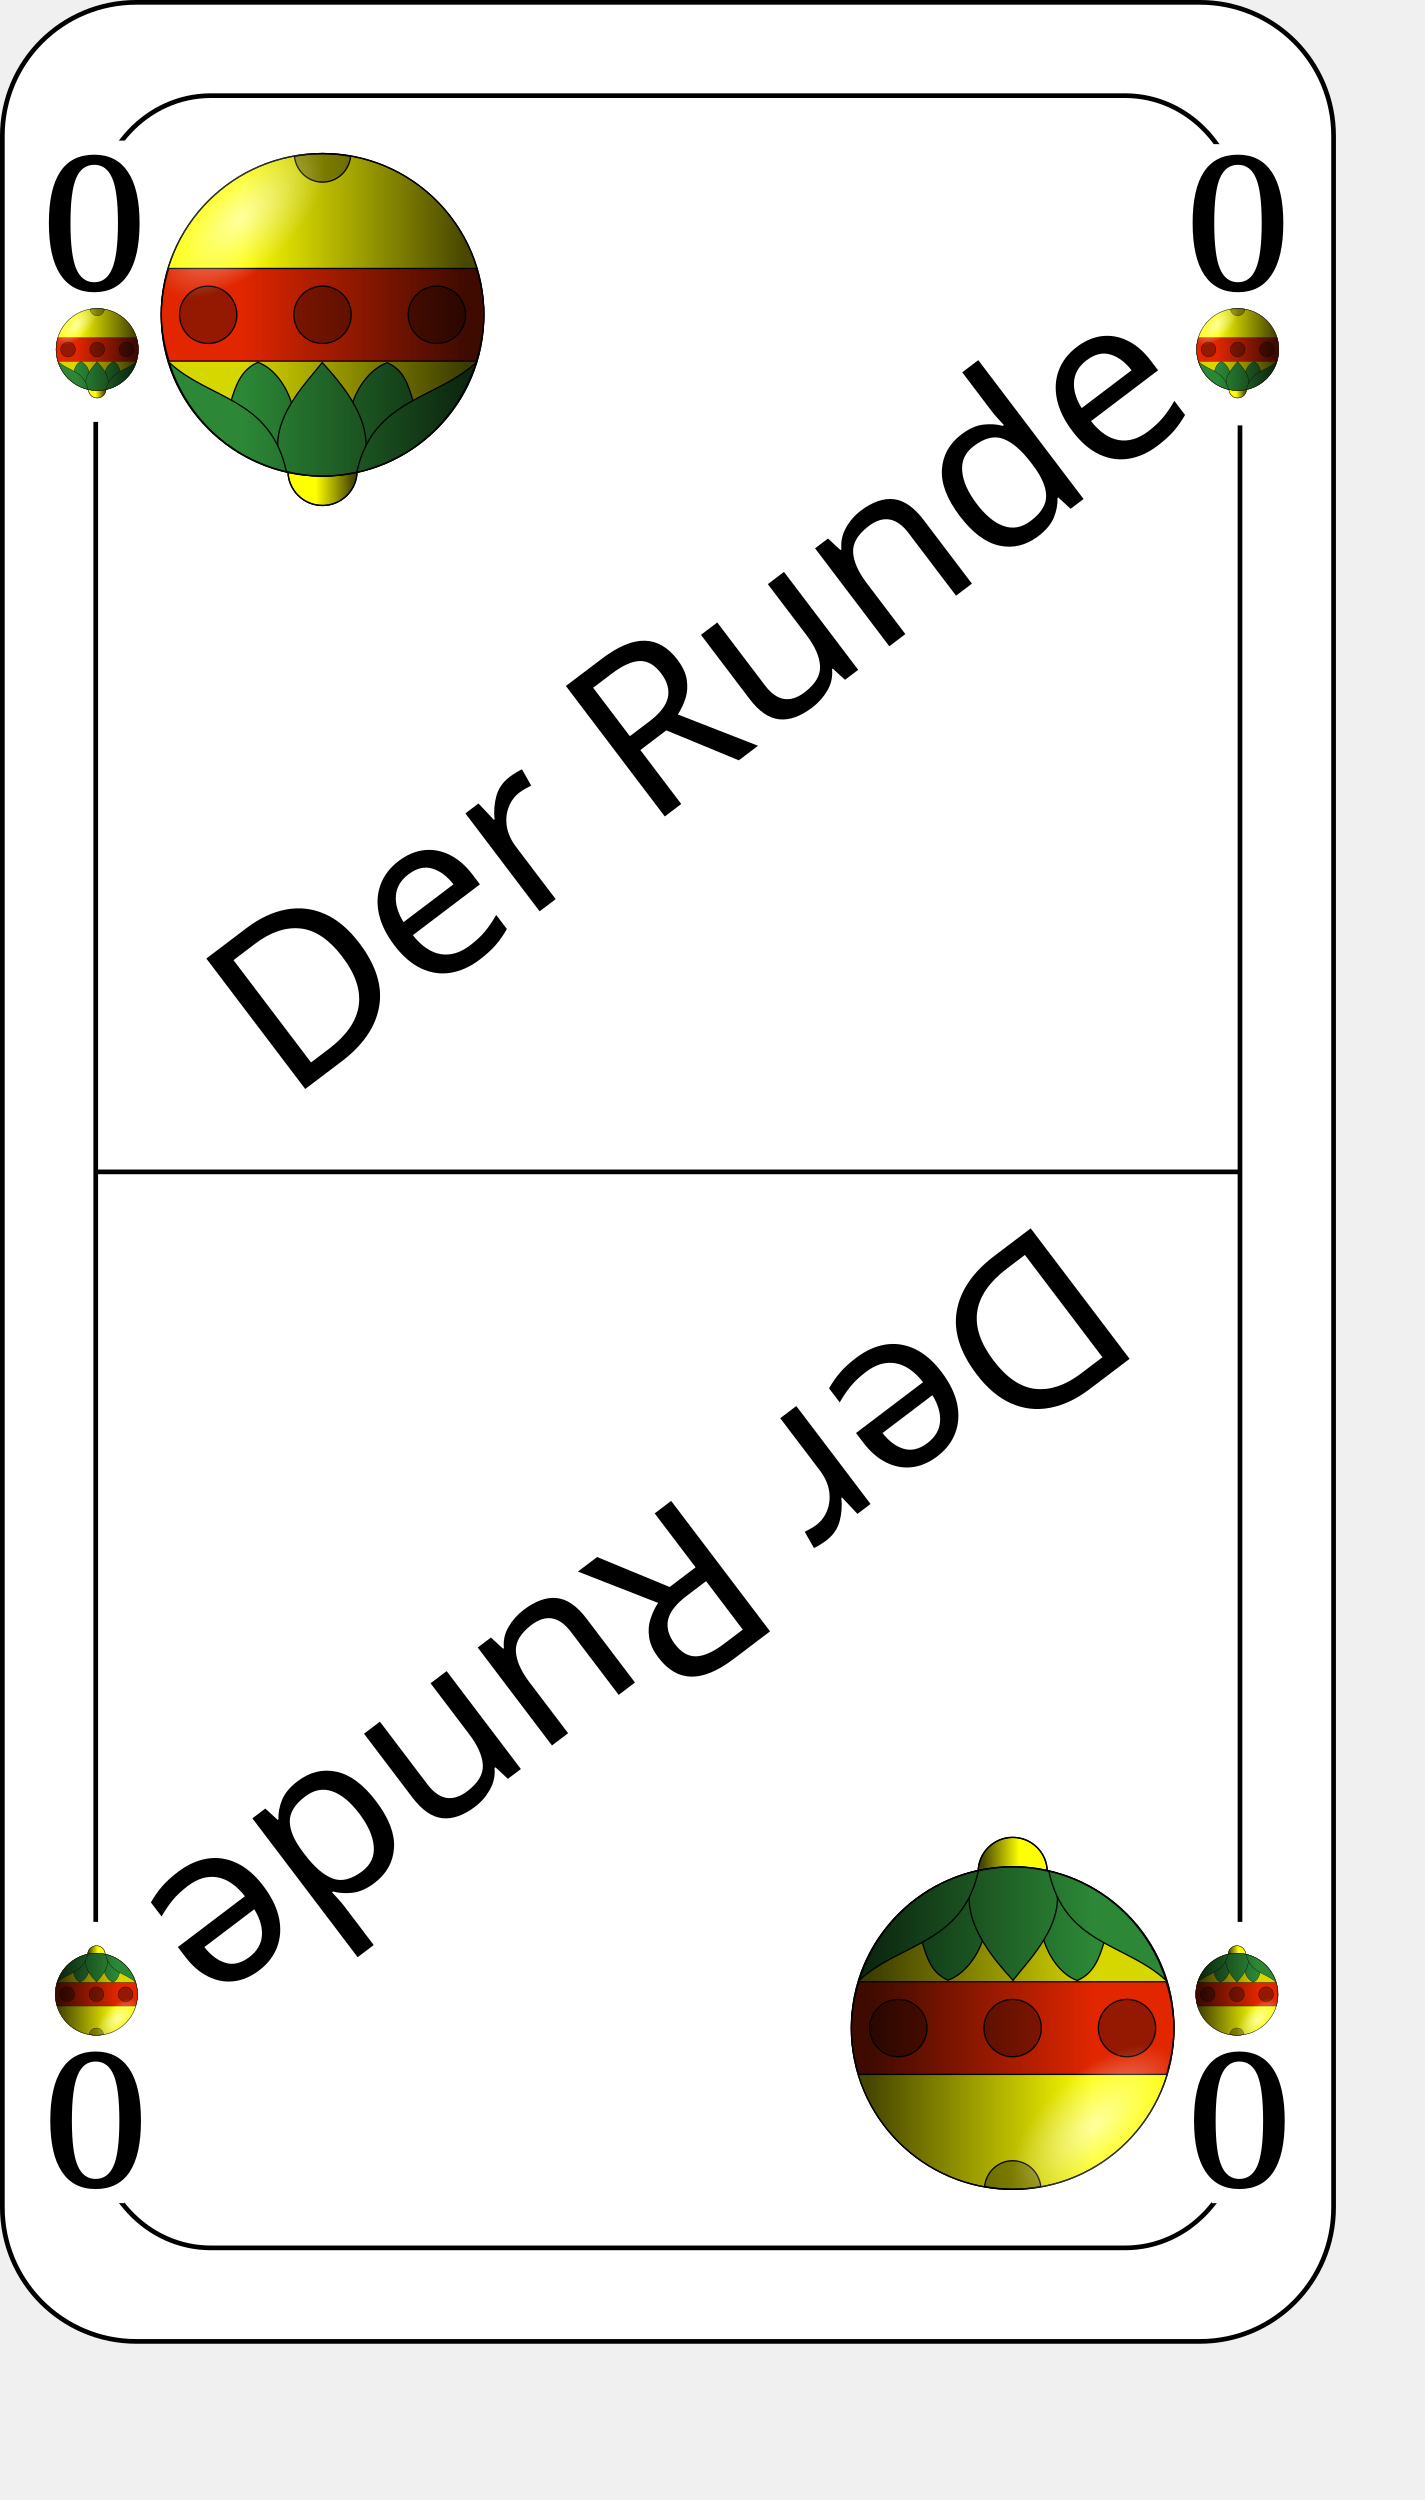
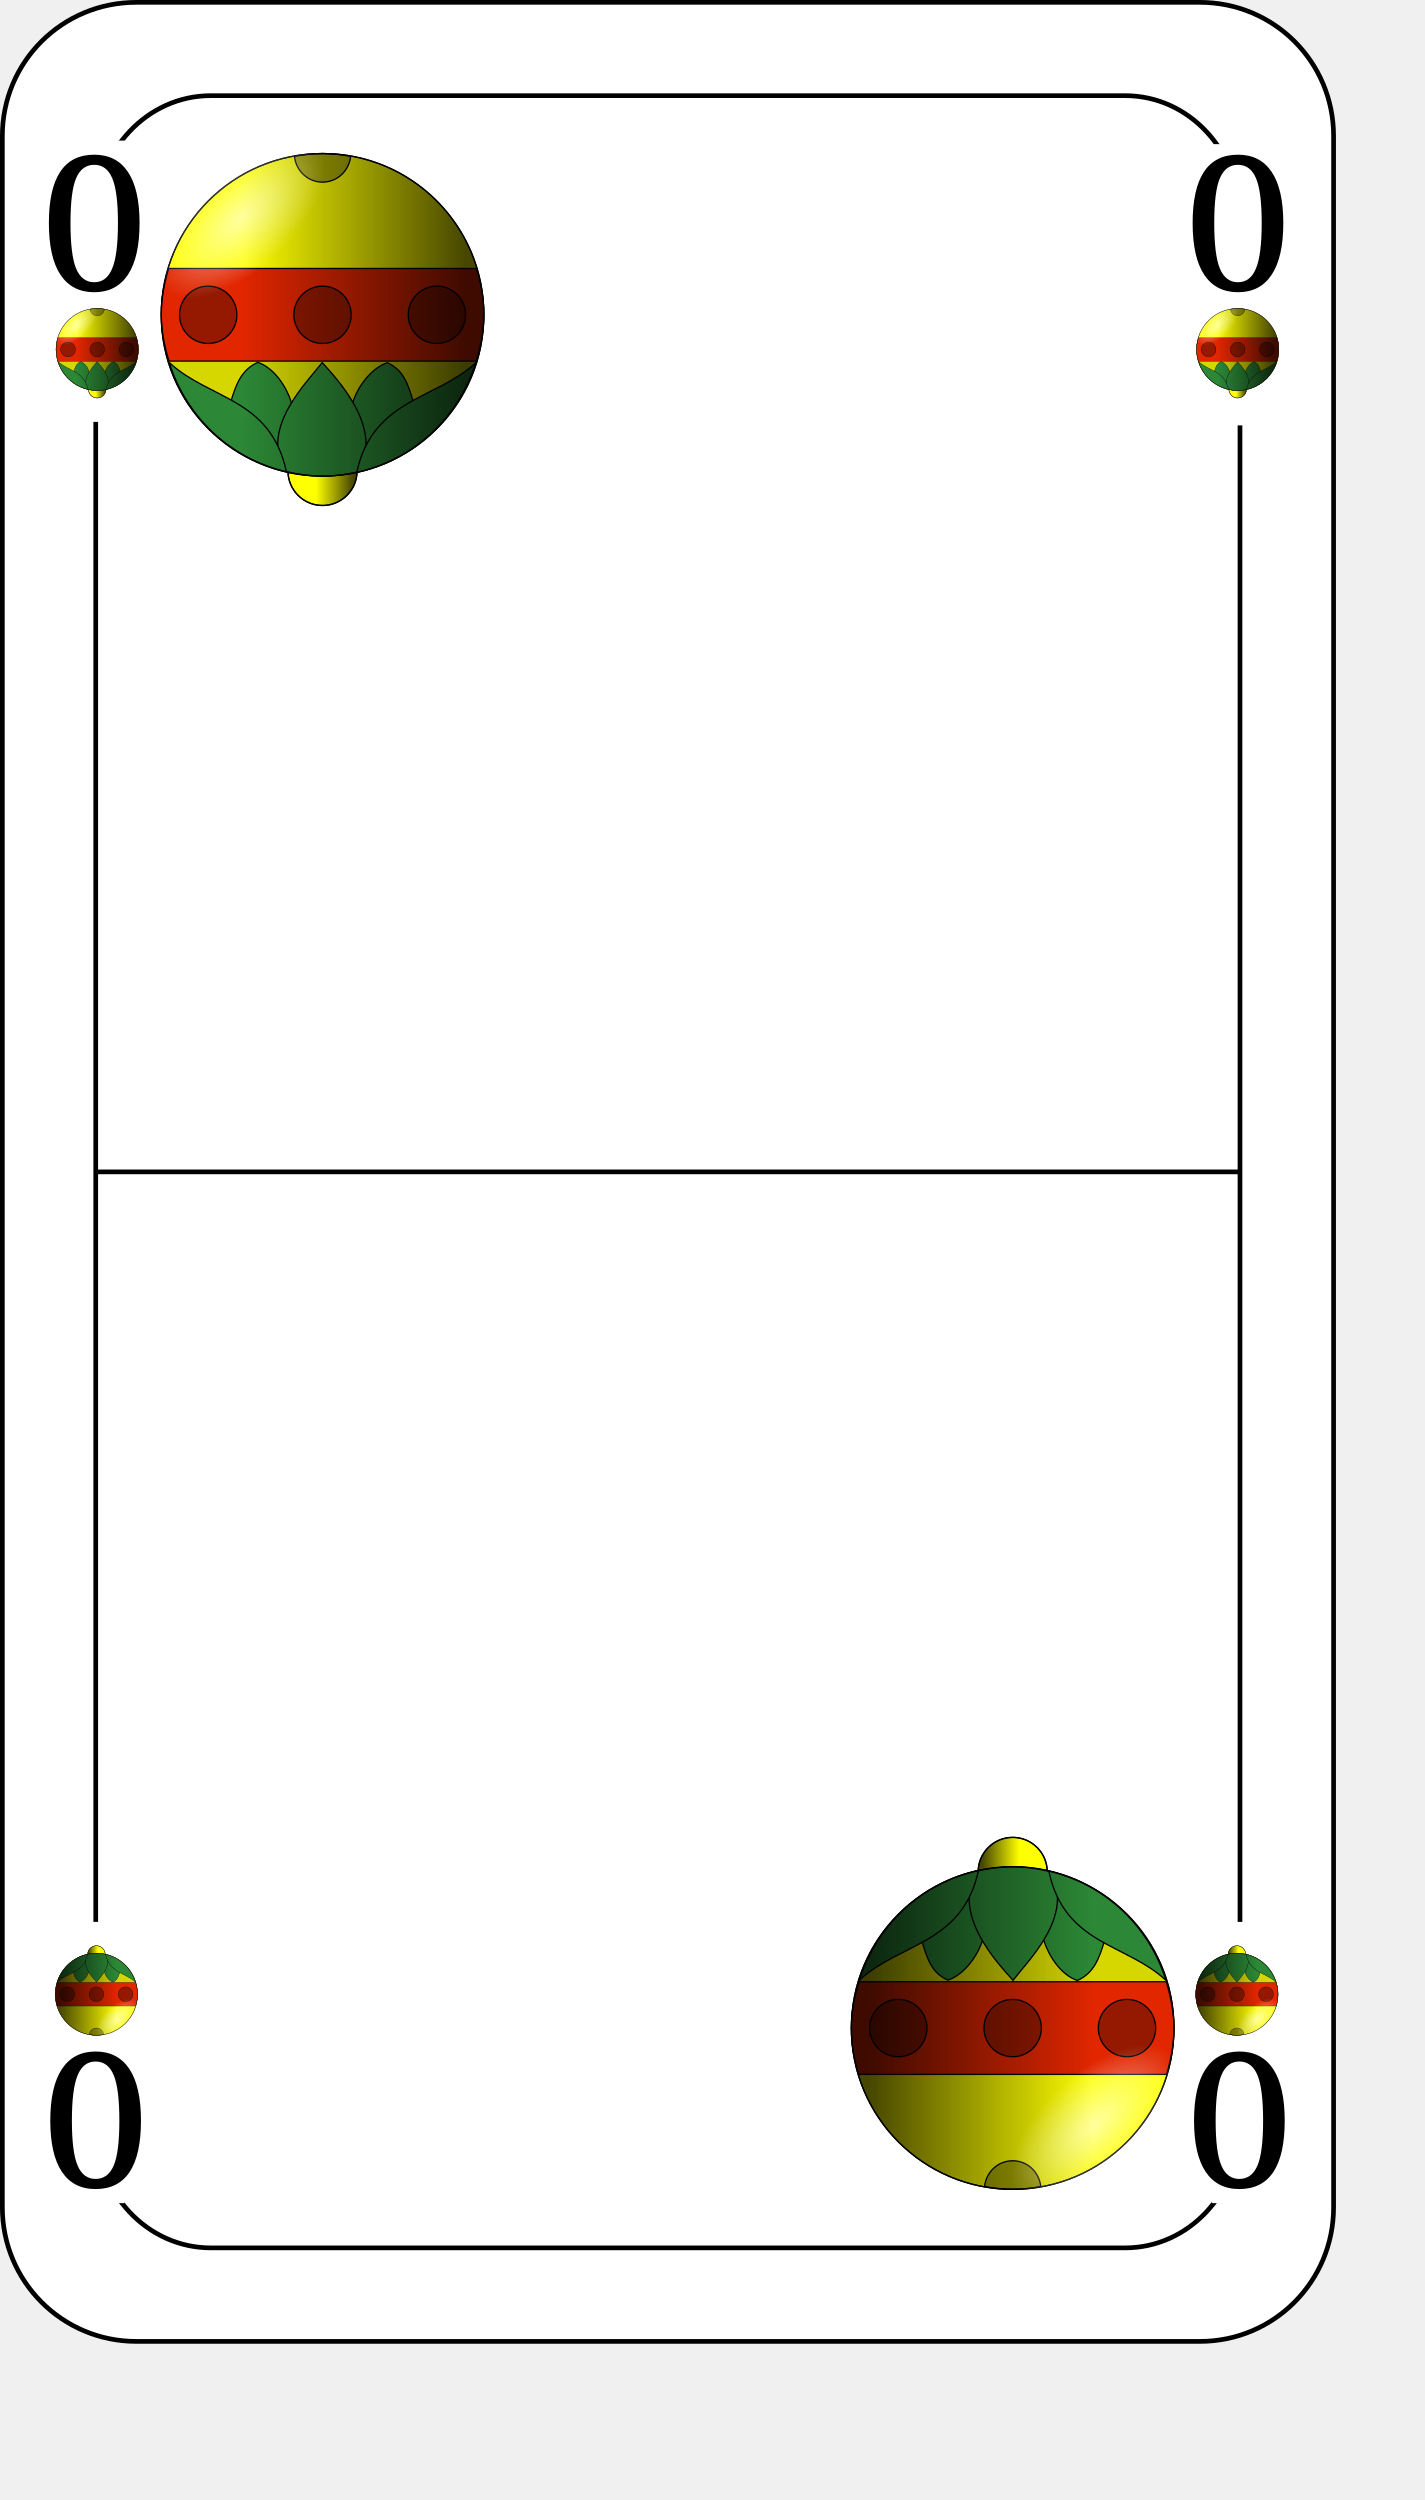
<svg xmlns="http://www.w3.org/2000/svg" xmlns:xlink="http://www.w3.org/1999/xlink" width="5.7cm" height="10cm" id="svg2">
  <defs id="defs4">
    <linearGradient id="linearGradient16364">
      <stop id="stop16366" offset="0" style="stop-color:#ffffff;stop-opacity:0.622;" />
      <stop id="stop16368" offset="1" style="stop-color:#ffffff;stop-opacity:0;" />
    </linearGradient>
    <radialGradient r="7.799" fy="24.52" fx="24.028" cy="24.52" cx="24.028" gradientUnits="userSpaceOnUse" id="radialGradient2080" xlink:href="#linearGradient16364" />
    <linearGradient gradientUnits="userSpaceOnUse" y2="96.926" x2="51.855" y1="96.926" x1="61.893" id="linearGradient2106" xlink:href="#linearGradient2090" />
    <linearGradient gradientUnits="userSpaceOnUse" y2="52.551" x2="41.274" y1="52.551" x1="79.273" id="linearGradient2096" xlink:href="#linearGradient2090" />
    <linearGradient id="linearGradient2090">
      <stop id="stop2092" offset="0" style="stop-color:#000000;stop-opacity:0.72;" />
      <stop id="stop2094" offset="1" style="stop-color:#000000;stop-opacity:0;" />
    </linearGradient>
    <linearGradient xlink:href="#linearGradient2090" id="linearGradient6740" gradientUnits="userSpaceOnUse" x1="61.893" y1="96.926" x2="51.855" y2="96.926" />
    <linearGradient xlink:href="#linearGradient2090" id="linearGradient6742" gradientUnits="userSpaceOnUse" x1="79.273" y1="52.551" x2="41.274" y2="52.551" />
    <radialGradient xlink:href="#linearGradient16364" id="radialGradient6744" gradientUnits="userSpaceOnUse" cx="24.028" cy="24.52" fx="24.028" fy="24.52" r="7.799" />
  </defs>
  <g id="layer1">
    <rect style="opacity:1;fill:#ffffff;fill-opacity:1;fill-rule:evenodd;stroke:#000000;stroke-width:0.709;stroke-linecap:butt;stroke-linejoin:round;stroke-miterlimit:4;stroke-dasharray:none;stroke-dashoffset:0;stroke-opacity:1" id="rect1600" width="180.92" height="332.977" x="11.263" y="11.498" />
    <path style="fill:none;fill-opacity:0.75;fill-rule:evenodd;stroke:#000000;stroke-width:0.709;stroke-linecap:butt;stroke-linejoin:miter;stroke-miterlimit:4;stroke-dasharray:none;stroke-opacity:1" d="M 14.676,177.165 L 187.292,177.165" id="path13403" />
    <path style="fill:#ffffff;fill-opacity:1;stroke:#000000;stroke-width:0.71;stroke-miterlimit:4;stroke-dasharray:none;stroke-opacity:1" d="M 20.609,0.355 C 9.398,0.355 0.355,9.357 0.355,20.561 L 0.355,333.706 C 0.355,344.91 9.398,353.976 20.609,353.976 L 181.39,353.976 C 192.601,353.976 201.613,344.91 201.613,333.706 L 201.613,20.561 C 201.613,9.357 192.601,0.355 181.39,0.355 L 20.609,0.355 z M 31.879,14.462 L 170.089,14.462 C 179.725,14.462 187.463,22.764 187.463,33.074 L 187.463,321.226 C 187.463,331.535 179.725,339.837 170.089,339.837 L 31.879,339.837 C 22.243,339.837 14.473,331.535 14.473,321.226 L 14.473,33.074 C 14.473,22.764 22.243,14.462 31.879,14.462 z " id="path2586" />
    <rect style="opacity:1;fill:#ffffff;fill-opacity:1;fill-rule:evenodd;stroke:none;stroke-width:0.354;stroke-linecap:butt;stroke-linejoin:round;stroke-miterlimit:4;stroke-dasharray:none;stroke-dashoffset:0;stroke-opacity:1" id="rect10676" width="7.384" height="42.52" x="11.792" y="21.26" />
    <text xml:space="preserve" style="font-size:24.976px;font-style:normal;font-variant:normal;font-weight:bold;font-stretch:normal;text-align:start;line-height:125%;writing-mode:lr-tb;text-anchor:start;fill:#000000;fill-opacity:1;stroke:none;stroke-width:1px;stroke-linecap:butt;stroke-linejoin:miter;stroke-opacity:1;font-family:Times New Roman" x="7.937" y="35.406" id="text4099" transform="scale(0.807087,1.239024)">
      <tspan id="tspan4101" x="7.937" y="35.406">O</tspan>
    </text>
    <use x="0" y="0" xlink:href="#rect10676" id="use4103" transform="translate(170.7122,0.531494)" width="201.968" height="354.331" />
    <use x="0" y="0" xlink:href="#text4099" id="use4105" transform="translate(172.9134,7.296372e-6)" width="201.968" height="354.331" />
    <use x="0" y="0" xlink:href="#rect10676" id="use4107" transform="translate(-0.351984,269.2913)" width="201.968" height="354.331" />
    <use x="0" y="0" xlink:href="#rect10676" id="use4109" transform="translate(171.4162,269.2913)" width="201.968" height="354.331" />
    <use x="0" y="0" xlink:href="#text4099" id="use4111" transform="matrix(-1,-1.534146e-17,1.534146e-17,-1,201.6142,354.3307)" width="201.968" height="354.331" />
    <use x="0" y="0" xlink:href="#use4111" id="use4113" transform="translate(-172.9134,-2.068279e-7)" width="201.968" height="354.331" />
    <g id="g6579" transform="matrix(0.142166,0,0,0.141793,7.140148,45.30221)">
      <path transform="translate(-0.498589,-1.417324)" d="M 63.022 96.926 A 9.373 9.373 0 1 1  44.275,96.926 A 9.373 9.373 0 1 1  63.022 96.926 z" id="path10095" style="opacity:1;fill:#feff00;fill-opacity:1;fill-rule:evenodd;stroke:#000000;stroke-width:0.354;stroke-linecap:butt;stroke-linejoin:round;stroke-miterlimit:4;stroke-dasharray:none;stroke-dashoffset:0;stroke-opacity:1" />
      <path transform="translate(-0.514875,-1.417325)" d="M 63.022 96.926 A 9.373 9.373 0 1 1  44.275,96.926 A 9.373 9.373 0 1 1  63.022 96.926 z" id="path2098" style="opacity:1;fill:url(#linearGradient2106);fill-opacity:1;fill-rule:evenodd;stroke:#000000;stroke-width:0.354;stroke-linecap:butt;stroke-linejoin:round;stroke-miterlimit:4;stroke-dasharray:none;stroke-dashoffset:0;stroke-opacity:1" />
      <path transform="matrix(1.595633,0,0,1.595633,-34.5217,-30.70298)" d="M 82.367 52.551 A 27.422 27.422 0 1 1  27.522,52.551 A 27.422 27.422 0 1 1  82.367 52.551 z" id="path8521" style="opacity:1;fill:#feff00;fill-opacity:1;fill-rule:evenodd;stroke:#000000;stroke-width:0.222;stroke-linecap:butt;stroke-linejoin:round;stroke-miterlimit:4;stroke-dasharray:none;stroke-dashoffset:0;stroke-opacity:1" />
      <path id="path10858" d="M 32.969,61.194 L 11.231,65.36 L 15.525,75.675 L 69.923,78.765 L 89.929,75.237 L 94.913,65.651 L 59.96,59.926 L 32.969,61.194 z " style="fill:#000000;fill-opacity:0.157;fill-rule:evenodd;stroke:none;stroke-width:0.354;stroke-linecap:butt;stroke-linejoin:miter;stroke-miterlimit:4;stroke-dasharray:none;stroke-opacity:1" />
      <path id="path9251" d="M 11.4,40.581 C 10.227,44.533 9.4,48.629 9.4,52.959 C 9.4,57.43 10.246,61.648 11.494,65.712 L 94.825,65.712 C 96.072,61.648 96.919,57.43 96.919,52.959 C 96.919,48.629 96.092,44.533 94.919,40.581 L 11.4,40.581 z " style="opacity:1;fill:#e12600;fill-opacity:1;fill-rule:evenodd;stroke:#000000;stroke-width:0.354;stroke-linecap:butt;stroke-linejoin:round;stroke-miterlimit:4;stroke-dasharray:none;stroke-dashoffset:0;stroke-opacity:1" />
      <path transform="translate(-9.183015,-1.894638)" d="M 39.089 55.044 A 7.778 7.778 0 1 1  23.533,55.044 A 7.778 7.778 0 1 1  39.089 55.044 z" id="path9256" style="opacity:1;fill:#050000;fill-opacity:0.347;fill-rule:evenodd;stroke:#000000;stroke-width:0.354;stroke-linecap:butt;stroke-linejoin:round;stroke-miterlimit:4;stroke-dasharray:none;stroke-dashoffset:0;stroke-opacity:1" />
      <path transform="translate(21.83821,-1.894638)" d="M 39.089 55.044 A 7.778 7.778 0 1 1  23.533,55.044 A 7.778 7.778 0 1 1  39.089 55.044 z" id="path9258" style="opacity:1;fill:#050000;fill-opacity:0.347;fill-rule:evenodd;stroke:#000000;stroke-width:0.354;stroke-linecap:butt;stroke-linejoin:round;stroke-miterlimit:4;stroke-dasharray:none;stroke-dashoffset:0;stroke-opacity:1" />
      <path transform="translate(52.86029,-1.894638)" d="M 39.089 55.044 A 7.778 7.778 0 1 1  23.533,55.044 A 7.778 7.778 0 1 1  39.089 55.044 z" id="path9260" style="opacity:1;fill:#050000;fill-opacity:0.347;fill-rule:evenodd;stroke:#000000;stroke-width:0.354;stroke-linecap:butt;stroke-linejoin:round;stroke-miterlimit:4;stroke-dasharray:none;stroke-dashoffset:0;stroke-opacity:1" />
      <path id="path9262" d="M 53.15,9.406 C 50.538,9.406 48.011,9.717 45.525,10.156 C 45.935,14.065 49.133,17.156 53.15,17.156 C 57.167,17.156 60.365,14.066 60.775,10.156 C 58.288,9.717 55.762,9.406 53.15,9.406 z " style="opacity:1;fill:#050000;fill-opacity:0.347;fill-rule:evenodd;stroke:#000000;stroke-width:0.354;stroke-linecap:butt;stroke-linejoin:round;stroke-miterlimit:4;stroke-dasharray:none;stroke-dashoffset:0;stroke-opacity:1" />
      <path id="path10854" d="M 61.294,77.082 C 62.562,72.916 66.12,67.731 70.714,66.14 C 75.243,68.19 76.33,72.024 77.779,76.734 L 65.642,93.291 L 61.294,77.082 z " style="fill:#2c8836;fill-opacity:1;fill-rule:evenodd;stroke:#000000;stroke-width:0.354;stroke-linecap:butt;stroke-linejoin:miter;stroke-miterlimit:4;stroke-dasharray:none;stroke-opacity:1" />
      <path id="path10852" d="M 44.743,77.066 C 43.475,72.9 40.196,67.637 35.601,66.046 C 31.073,68.096 29.708,72.008 28.259,76.718 L 40.396,93.276 L 44.743,77.066 z " style="fill:#2c8836;fill-opacity:1;fill-rule:evenodd;stroke:#000000;stroke-width:0.354;stroke-linecap:butt;stroke-linejoin:miter;stroke-miterlimit:4;stroke-dasharray:none;stroke-opacity:1" />
      <path id="path10841" d="M 53.062,66.094 C 49.036,71.373 36.083,83.783 42.969,95.594 C 46.253,96.382 49.631,96.906 53.156,96.906 C 56.577,96.906 59.867,96.431 63.062,95.688 C 69.633,83.757 57.321,70.885 53.062,66.094 z " style="fill:#2c8836;fill-opacity:1;fill-rule:evenodd;stroke:#000000;stroke-width:0.354;stroke-linecap:butt;stroke-linejoin:miter;stroke-miterlimit:4;stroke-dasharray:none;stroke-opacity:1" />
      <path id="path10850" d="M 94.719,66.156 C 83.893,76.204 66.73,75.922 62.438,95.875 C 77.846,92.534 90.059,81.031 94.719,66.156 z " style="fill:#2c8836;fill-opacity:1;fill-rule:evenodd;stroke:#000000;stroke-width:0.354;stroke-linecap:butt;stroke-linejoin:miter;stroke-miterlimit:4;stroke-dasharray:none;stroke-opacity:1" />
      <path id="path10845" d="M 11.562,66.094 C 16.152,80.822 28.167,92.223 43.344,95.719 C 39.081,75.677 22.377,76.177 11.562,66.094 z " style="fill:#2c8836;fill-opacity:1;fill-rule:evenodd;stroke:#000000;stroke-width:0.354;stroke-linecap:butt;stroke-linejoin:miter;stroke-miterlimit:4;stroke-dasharray:none;stroke-opacity:1" />
      <path transform="matrix(1.595633,0,0,1.595633,-34.52544,-30.69923)" d="M 82.367 52.551 A 27.422 27.422 0 1 1  27.522,52.551 A 27.422 27.422 0 1 1  82.367 52.551 z" id="path2088" style="opacity:1;fill:url(#linearGradient2096);fill-opacity:1;fill-rule:evenodd;stroke:#000000;stroke-width:0.222;stroke-linecap:butt;stroke-linejoin:round;stroke-miterlimit:4;stroke-dasharray:none;stroke-dashoffset:0;stroke-opacity:1" />
      <path transform="matrix(-2.667884,2.42841,-1.183888,-1.347244,123.977,1.708077)" d="M 31.826 24.52 A 7.799 7.799 0 1 1  16.229,24.52 A 7.799 7.799 0 1 1  31.826 24.52 z" id="path6596" style="opacity:1;fill:url(#radialGradient2080);fill-opacity:1;fill-rule:evenodd;stroke:none;stroke-width:0.279;stroke-linecap:butt;stroke-linejoin:round;stroke-miterlimit:4;stroke-dasharray:none;stroke-dashoffset:0;stroke-opacity:1" />
    </g>
    <use x="0" y="0" xlink:href="#g6579" id="use6598" transform="translate(172.42,3.708661e-6)" width="201.968" height="354.331" />
    <use x="0" y="0" xlink:href="#g6579" id="use6600" transform="matrix(-1,0,0,-1,29.26991,354.3306)" width="201.968" height="354.331" />
    <use x="0" y="0" xlink:href="#g6579" id="use6602" transform="matrix(-1,-8.863353e-18,8.863353e-18,-1,201.6899,354.3306)" width="201.968" height="354.331" />
    <g id="g6706" transform="matrix(0.517459,0,0,0.517459,-90.22331,16.83758)">
      <path transform="translate(-0.498589,-1.417324)" d="M 63.022 96.926 A 9.373 9.373 0 1 1  44.275,96.926 A 9.373 9.373 0 1 1  63.022 96.926 z" id="path6708" style="opacity:1;fill:#feff00;fill-opacity:1;fill-rule:evenodd;stroke:#000000;stroke-width:0.354;stroke-linecap:butt;stroke-linejoin:round;stroke-miterlimit:4;stroke-dasharray:none;stroke-dashoffset:0;stroke-opacity:1" />
      <path transform="translate(-0.514875,-1.417325)" d="M 63.022 96.926 A 9.373 9.373 0 1 1  44.275,96.926 A 9.373 9.373 0 1 1  63.022 96.926 z" id="path6710" style="opacity:1;fill:url(#linearGradient6740);fill-opacity:1;fill-rule:evenodd;stroke:#000000;stroke-width:0.354;stroke-linecap:butt;stroke-linejoin:round;stroke-miterlimit:4;stroke-dasharray:none;stroke-dashoffset:0;stroke-opacity:1" />
      <path transform="matrix(1.595633,0,0,1.595633,-34.5217,-30.70298)" d="M 82.367 52.551 A 27.422 27.422 0 1 1  27.522,52.551 A 27.422 27.422 0 1 1  82.367 52.551 z" id="path6712" style="opacity:1;fill:#feff00;fill-opacity:1;fill-rule:evenodd;stroke:#000000;stroke-width:0.222;stroke-linecap:butt;stroke-linejoin:round;stroke-miterlimit:4;stroke-dasharray:none;stroke-dashoffset:0;stroke-opacity:1" />
      <path id="path6714" d="M 32.969,61.194 L 11.231,65.36 L 15.525,75.675 L 69.923,78.765 L 89.929,75.237 L 94.913,65.651 L 59.96,59.926 L 32.969,61.194 z " style="fill:#000000;fill-opacity:0.157;fill-rule:evenodd;stroke:none;stroke-width:0.354;stroke-linecap:butt;stroke-linejoin:miter;stroke-miterlimit:4;stroke-dasharray:none;stroke-opacity:1" />
      <path id="path6716" d="M 11.4,40.581 C 10.227,44.533 9.4,48.629 9.4,52.959 C 9.4,57.43 10.246,61.648 11.494,65.712 L 94.825,65.712 C 96.072,61.648 96.919,57.43 96.919,52.959 C 96.919,48.629 96.092,44.533 94.919,40.581 L 11.4,40.581 z " style="opacity:1;fill:#e12600;fill-opacity:1;fill-rule:evenodd;stroke:#000000;stroke-width:0.354;stroke-linecap:butt;stroke-linejoin:round;stroke-miterlimit:4;stroke-dasharray:none;stroke-dashoffset:0;stroke-opacity:1" />
      <path transform="translate(-9.183015,-1.894638)" d="M 39.089 55.044 A 7.778 7.778 0 1 1  23.533,55.044 A 7.778 7.778 0 1 1  39.089 55.044 z" id="path6718" style="opacity:1;fill:#050000;fill-opacity:0.347;fill-rule:evenodd;stroke:#000000;stroke-width:0.354;stroke-linecap:butt;stroke-linejoin:round;stroke-miterlimit:4;stroke-dasharray:none;stroke-dashoffset:0;stroke-opacity:1" />
      <path transform="translate(21.83821,-1.894638)" d="M 39.089 55.044 A 7.778 7.778 0 1 1  23.533,55.044 A 7.778 7.778 0 1 1  39.089 55.044 z" id="path6720" style="opacity:1;fill:#050000;fill-opacity:0.347;fill-rule:evenodd;stroke:#000000;stroke-width:0.354;stroke-linecap:butt;stroke-linejoin:round;stroke-miterlimit:4;stroke-dasharray:none;stroke-dashoffset:0;stroke-opacity:1" />
      <path transform="translate(52.86029,-1.894638)" d="M 39.089 55.044 A 7.778 7.778 0 1 1  23.533,55.044 A 7.778 7.778 0 1 1  39.089 55.044 z" id="path6722" style="opacity:1;fill:#050000;fill-opacity:0.347;fill-rule:evenodd;stroke:#000000;stroke-width:0.354;stroke-linecap:butt;stroke-linejoin:round;stroke-miterlimit:4;stroke-dasharray:none;stroke-dashoffset:0;stroke-opacity:1" />
      <path id="path6724" d="M 53.15,9.406 C 50.538,9.406 48.011,9.717 45.525,10.156 C 45.935,14.065 49.133,17.156 53.15,17.156 C 57.167,17.156 60.365,14.066 60.775,10.156 C 58.288,9.717 55.762,9.406 53.15,9.406 z " style="opacity:1;fill:#050000;fill-opacity:0.347;fill-rule:evenodd;stroke:#000000;stroke-width:0.354;stroke-linecap:butt;stroke-linejoin:round;stroke-miterlimit:4;stroke-dasharray:none;stroke-dashoffset:0;stroke-opacity:1" />
      <path id="path6726" d="M 61.294,77.082 C 62.562,72.916 66.12,67.731 70.714,66.14 C 75.243,68.19 76.33,72.024 77.779,76.734 L 65.642,93.291 L 61.294,77.082 z " style="fill:#2c8836;fill-opacity:1;fill-rule:evenodd;stroke:#000000;stroke-width:0.354;stroke-linecap:butt;stroke-linejoin:miter;stroke-miterlimit:4;stroke-dasharray:none;stroke-opacity:1" />
      <path id="path6728" d="M 44.743,77.066 C 43.475,72.9 40.196,67.637 35.601,66.046 C 31.073,68.096 29.708,72.008 28.259,76.718 L 40.396,93.276 L 44.743,77.066 z " style="fill:#2c8836;fill-opacity:1;fill-rule:evenodd;stroke:#000000;stroke-width:0.354;stroke-linecap:butt;stroke-linejoin:miter;stroke-miterlimit:4;stroke-dasharray:none;stroke-opacity:1" />
      <path id="path6730" d="M 53.062,66.094 C 49.036,71.373 36.083,83.783 42.969,95.594 C 46.253,96.382 49.631,96.906 53.156,96.906 C 56.577,96.906 59.867,96.431 63.062,95.688 C 69.633,83.757 57.321,70.885 53.062,66.094 z " style="fill:#2c8836;fill-opacity:1;fill-rule:evenodd;stroke:#000000;stroke-width:0.354;stroke-linecap:butt;stroke-linejoin:miter;stroke-miterlimit:4;stroke-dasharray:none;stroke-opacity:1" />
      <path id="path6732" d="M 94.719,66.156 C 83.893,76.204 66.73,75.922 62.438,95.875 C 77.846,92.534 90.059,81.031 94.719,66.156 z " style="fill:#2c8836;fill-opacity:1;fill-rule:evenodd;stroke:#000000;stroke-width:0.354;stroke-linecap:butt;stroke-linejoin:miter;stroke-miterlimit:4;stroke-dasharray:none;stroke-opacity:1" />
      <path id="path6734" d="M 11.562,66.094 C 16.152,80.822 28.167,92.223 43.344,95.719 C 39.081,75.677 22.377,76.177 11.562,66.094 z " style="fill:#2c8836;fill-opacity:1;fill-rule:evenodd;stroke:#000000;stroke-width:0.354;stroke-linecap:butt;stroke-linejoin:miter;stroke-miterlimit:4;stroke-dasharray:none;stroke-opacity:1" />
      <path transform="matrix(1.595633,0,0,1.595633,-34.52544,-30.69923)" d="M 82.367 52.551 A 27.422 27.422 0 1 1  27.522,52.551 A 27.422 27.422 0 1 1  82.367 52.551 z" id="path6736" style="opacity:1;fill:url(#linearGradient6742);fill-opacity:1;fill-rule:evenodd;stroke:#000000;stroke-width:0.222;stroke-linecap:butt;stroke-linejoin:round;stroke-miterlimit:4;stroke-dasharray:none;stroke-dashoffset:0;stroke-opacity:1" />
      <path transform="matrix(-2.667884,2.42841,-1.183888,-1.347244,123.977,1.708077)" d="M 31.826 24.52 A 7.799 7.799 0 1 1  16.229,24.52 A 7.799 7.799 0 1 1  31.826 24.52 z" id="path6738" style="opacity:1;fill:url(#radialGradient6744);fill-opacity:1;fill-rule:evenodd;stroke:none;stroke-width:0.279;stroke-linecap:butt;stroke-linejoin:round;stroke-miterlimit:4;stroke-dasharray:none;stroke-dashoffset:0;stroke-opacity:1" />
    </g>
    <text xml:space="preserve" style="font-size:34.676px;font-style:normal;font-variant:normal;font-weight:normal;font-stretch:normal;text-align:start;line-height:125%;writing-mode:lr-tb;text-anchor:start;fill:#000000;fill-opacity:1;stroke:none;stroke-width:1px;stroke-linecap:butt;stroke-linejoin:miter;stroke-opacity:1;font-family:Amazone BT" x="-66.038" y="159.08" id="text9839" transform="matrix(0.796918,-0.604087,0.604087,0.796918,0,0)">
-       <tspan x="-66.038" y="159.08" id="tspan1847">Der Runde</tspan>
+       <tspan x="-66.038" y="159.08" id="tspan1847" />
    </text>
    <use x="0" y="0" xlink:href="#text9839" id="use9843" transform="matrix(-1,9.649677e-16,-1.517261e-15,-1,201.9685,350.3415)" width="201.968" height="354.331" />
    <use x="0" y="0" xlink:href="#g6706" id="use2304" transform="matrix(1.076922,0,0,1.076922,116.3083,-0.158688)" width="201.968" height="354.331" />
    <use x="0" y="0" xlink:href="#use2304" id="use2306" transform="matrix(-1,0,0,-1,201.8586,354.1977)" width="201.968" height="354.331" />
  </g>
</svg>
